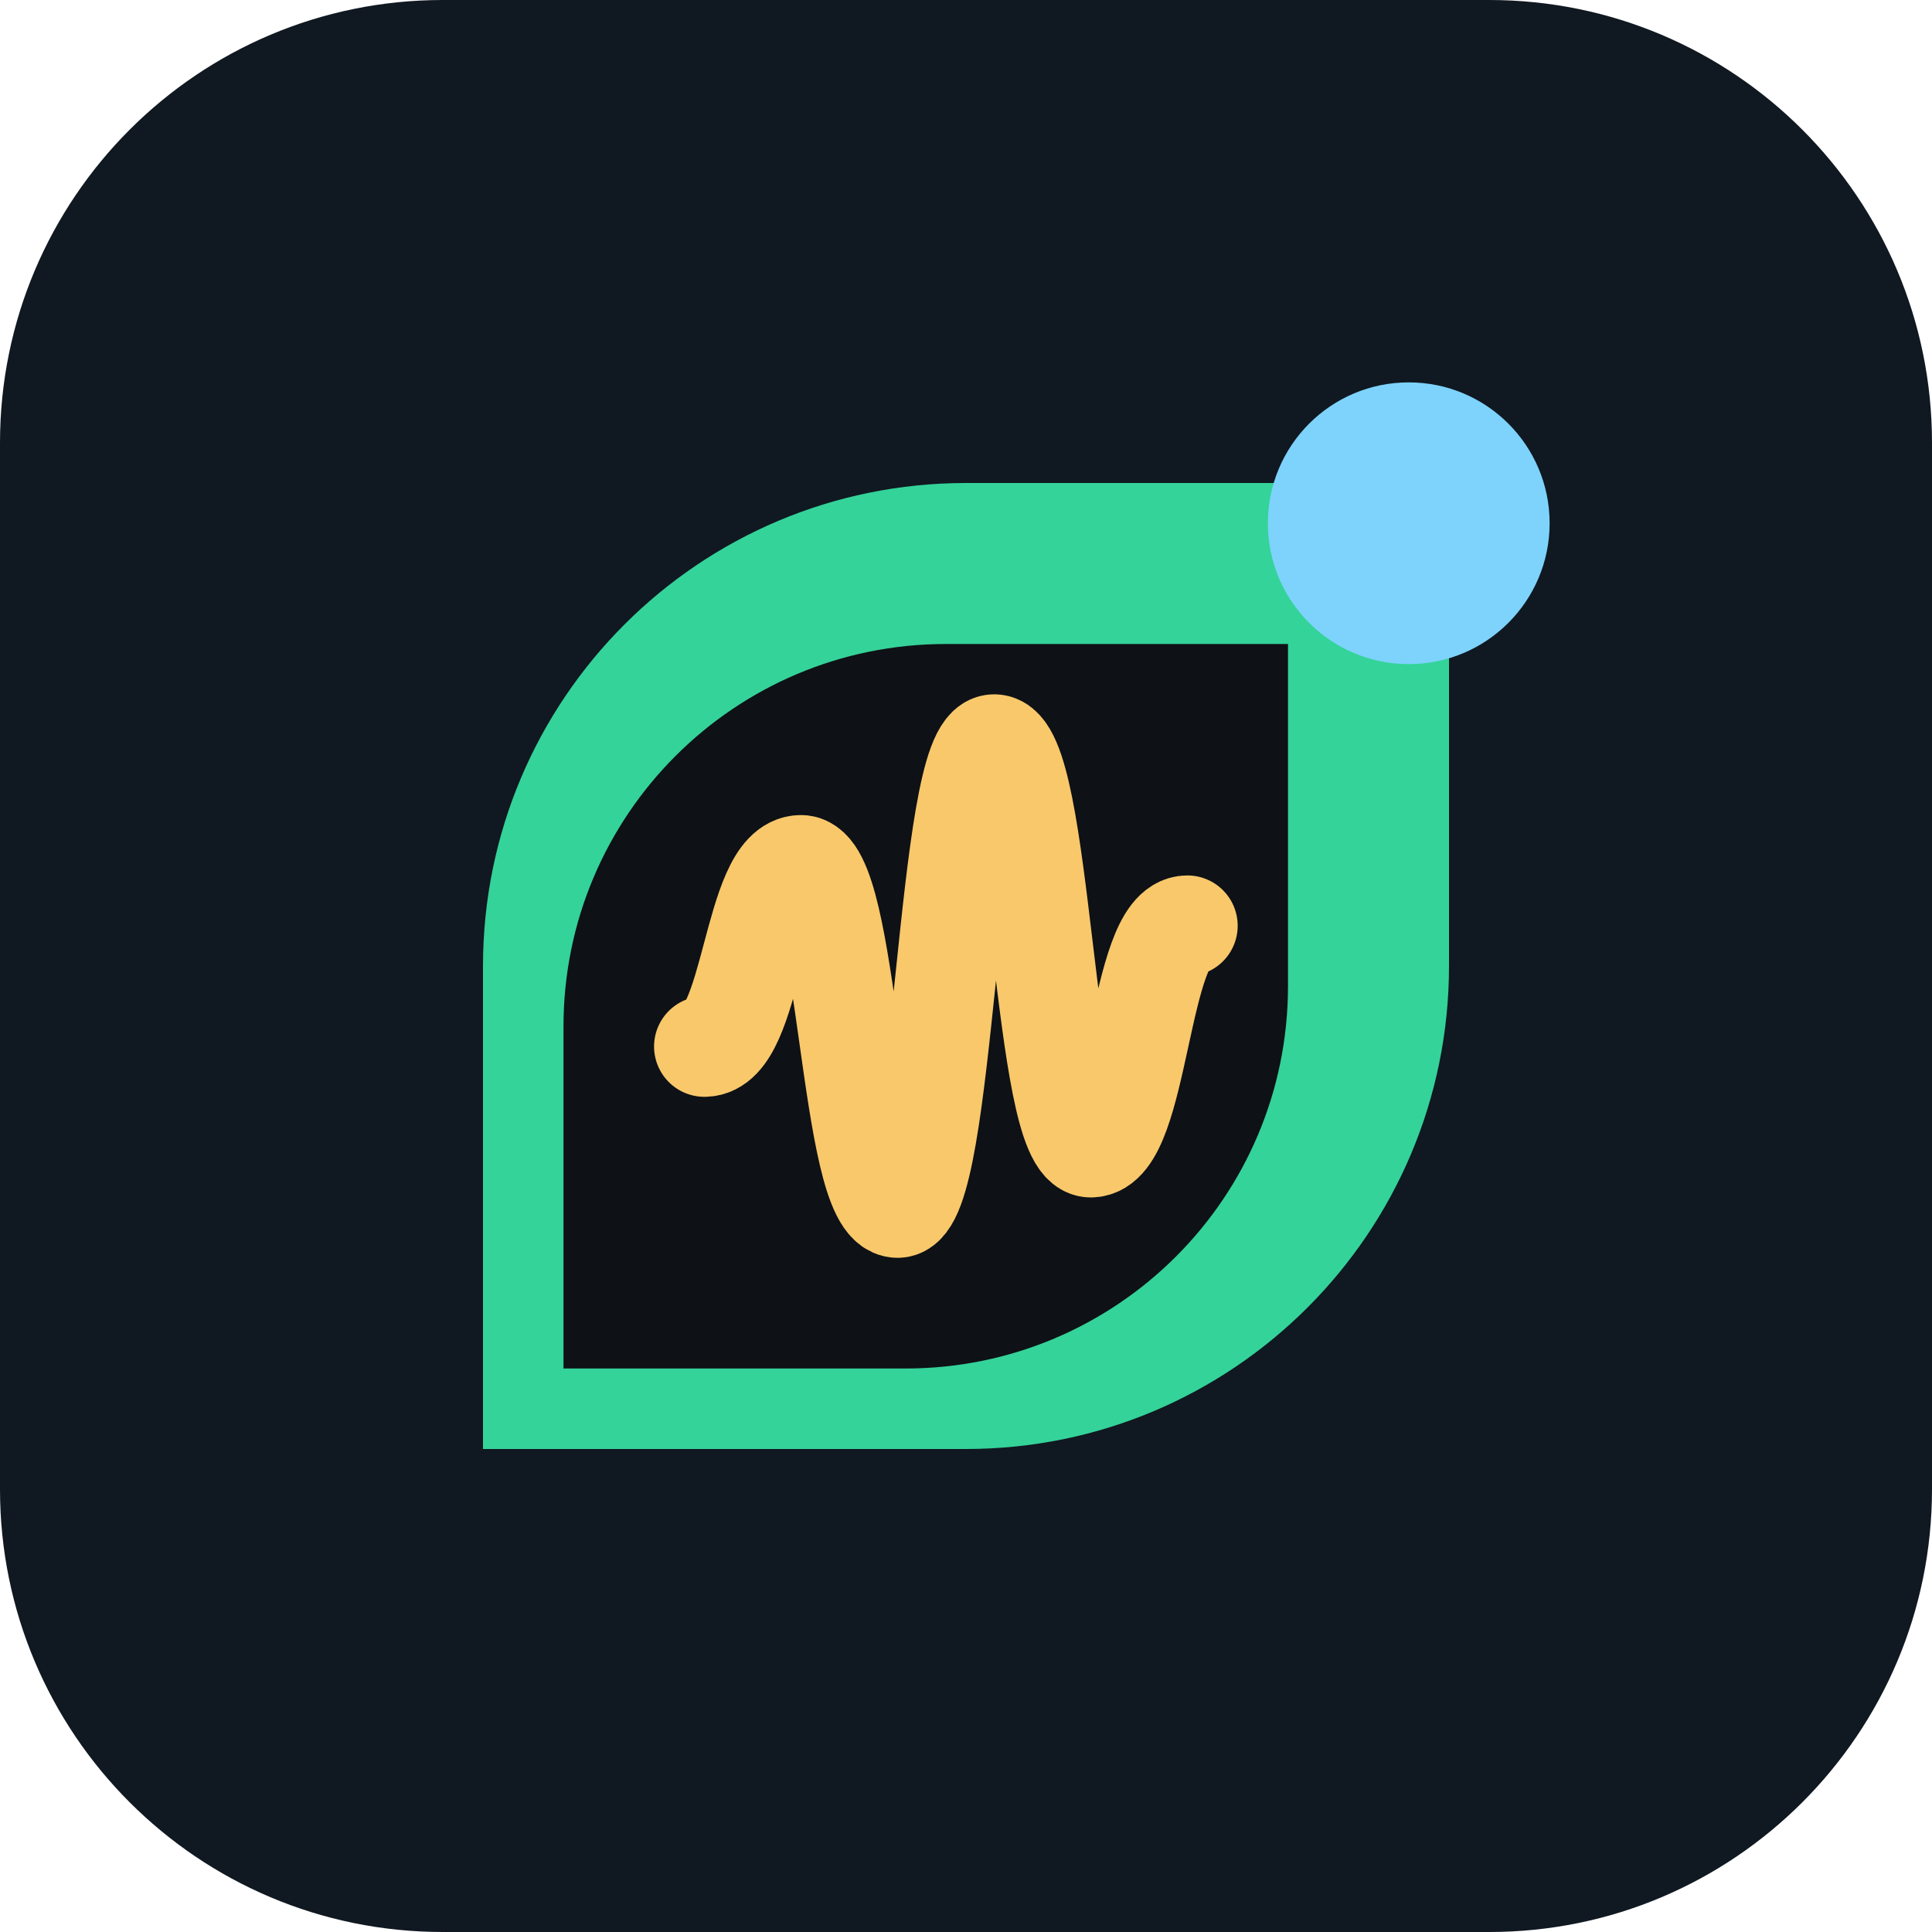
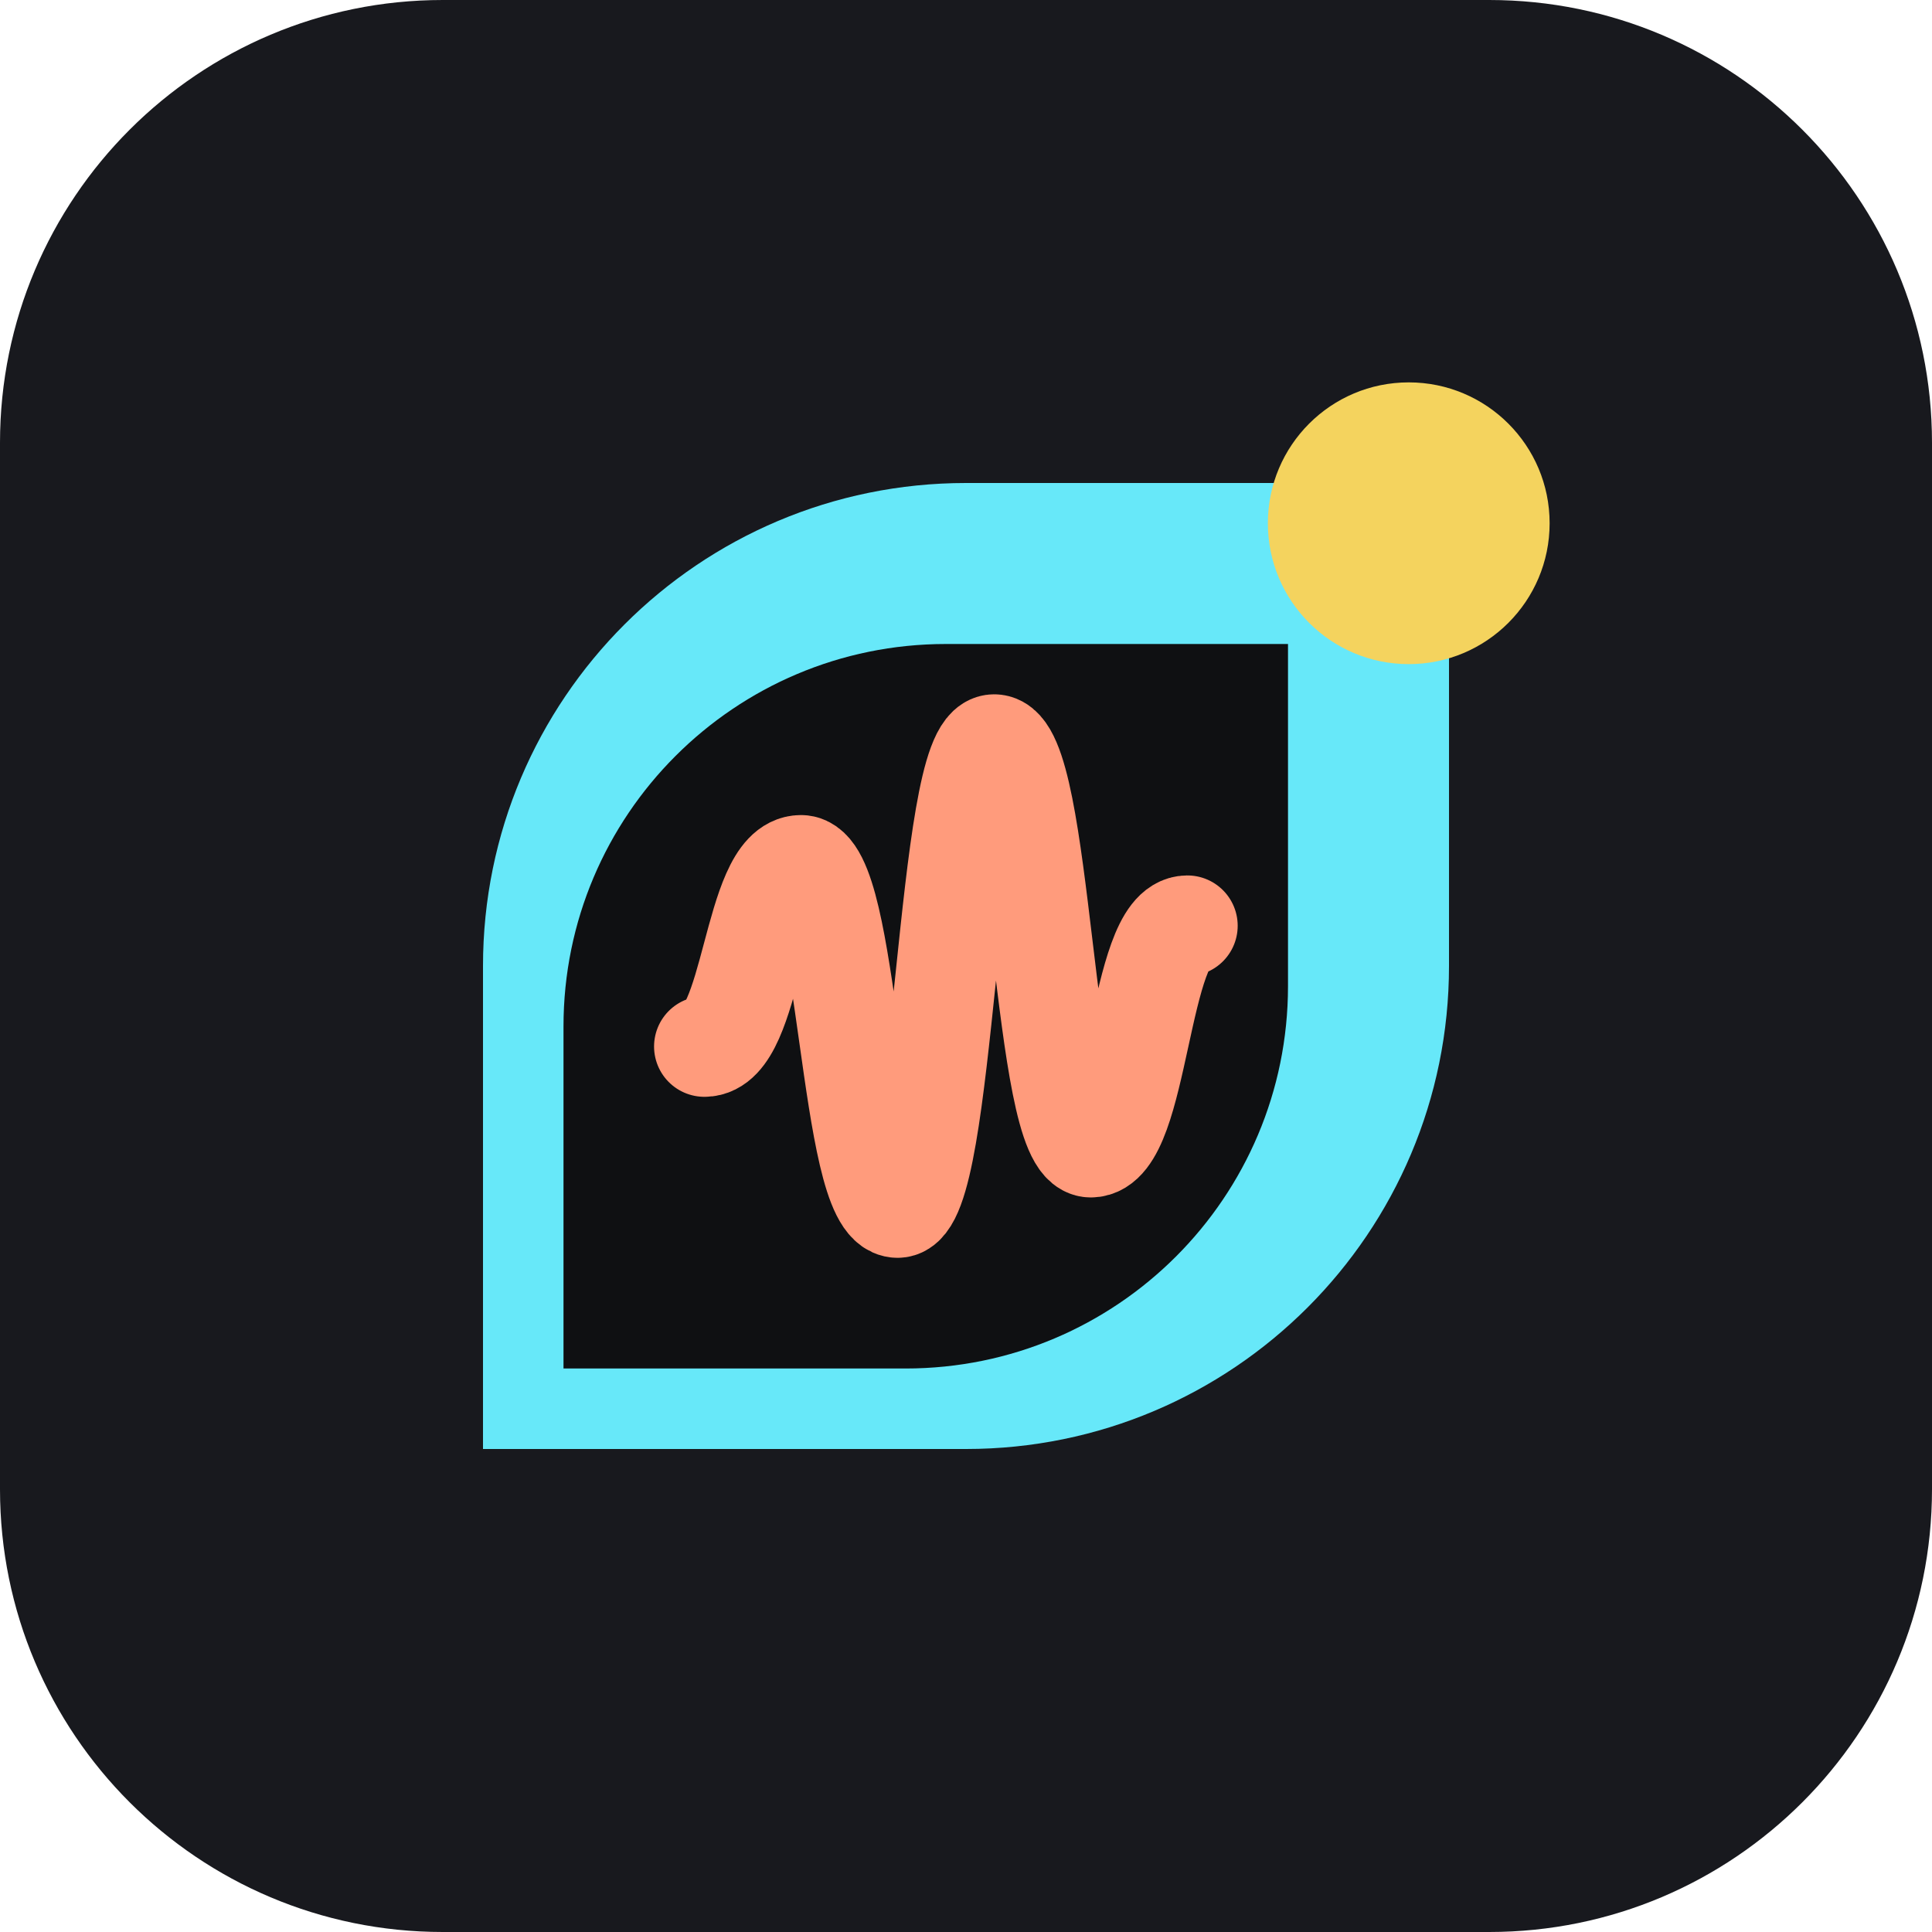
<svg xmlns="http://www.w3.org/2000/svg" width="96" height="96" viewBox="0 0 96 96" fill="none">
-   <rect width="96" height="96" rx="22" fill="#101821" />
-   <path d="M24 48C24 34.745 34.745 24 48 24H72V48C72 61.255 61.255 72 48 72H24V48Z" fill="#34D399" />
-   <path d="M28 51C28 40.507 36.507 32 47 32H64V49C64 59.493 55.493 68 45 68H28V51Z" fill="#0E1116" />
-   <path d="M35 52C37.4 52 37.4 43 39.8 43C42.2 43 42.2 60 44.6 60C47 60 47 37 49.4 37C51.8 37 51.8 57 54.2 57C56.6 57 56.6 46 59 46" stroke="#F8C86B" stroke-width="5" stroke-linecap="round" />
-   <circle cx="70" cy="26" r="7" fill="#7DD3FC" />
+   <rect width="96" height="96" rx="22" fill="#18191E" />
+   <path d="M24 48C24 34.745 34.745 24 48 24H72V48C72 61.255 61.255 72 48 72H24V48Z" fill="#67E8F9" />
+   <path d="M28 51C28 40.507 36.507 32 47 32H64V49C64 59.493 55.493 68 45 68H28V51Z" fill="#0F1012" />
+   <path d="M35 52C37.4 52 37.4 43 39.8 43C42.2 43 42.2 60 44.6 60C47 60 47 37 49.4 37C51.8 37 51.8 57 54.2 57C56.6 57 56.6 46 59 46" stroke="#FF9B7C" stroke-width="5" stroke-linecap="round" />
+   <circle cx="70" cy="26" r="7" fill="#F4D35E" />
</svg>
